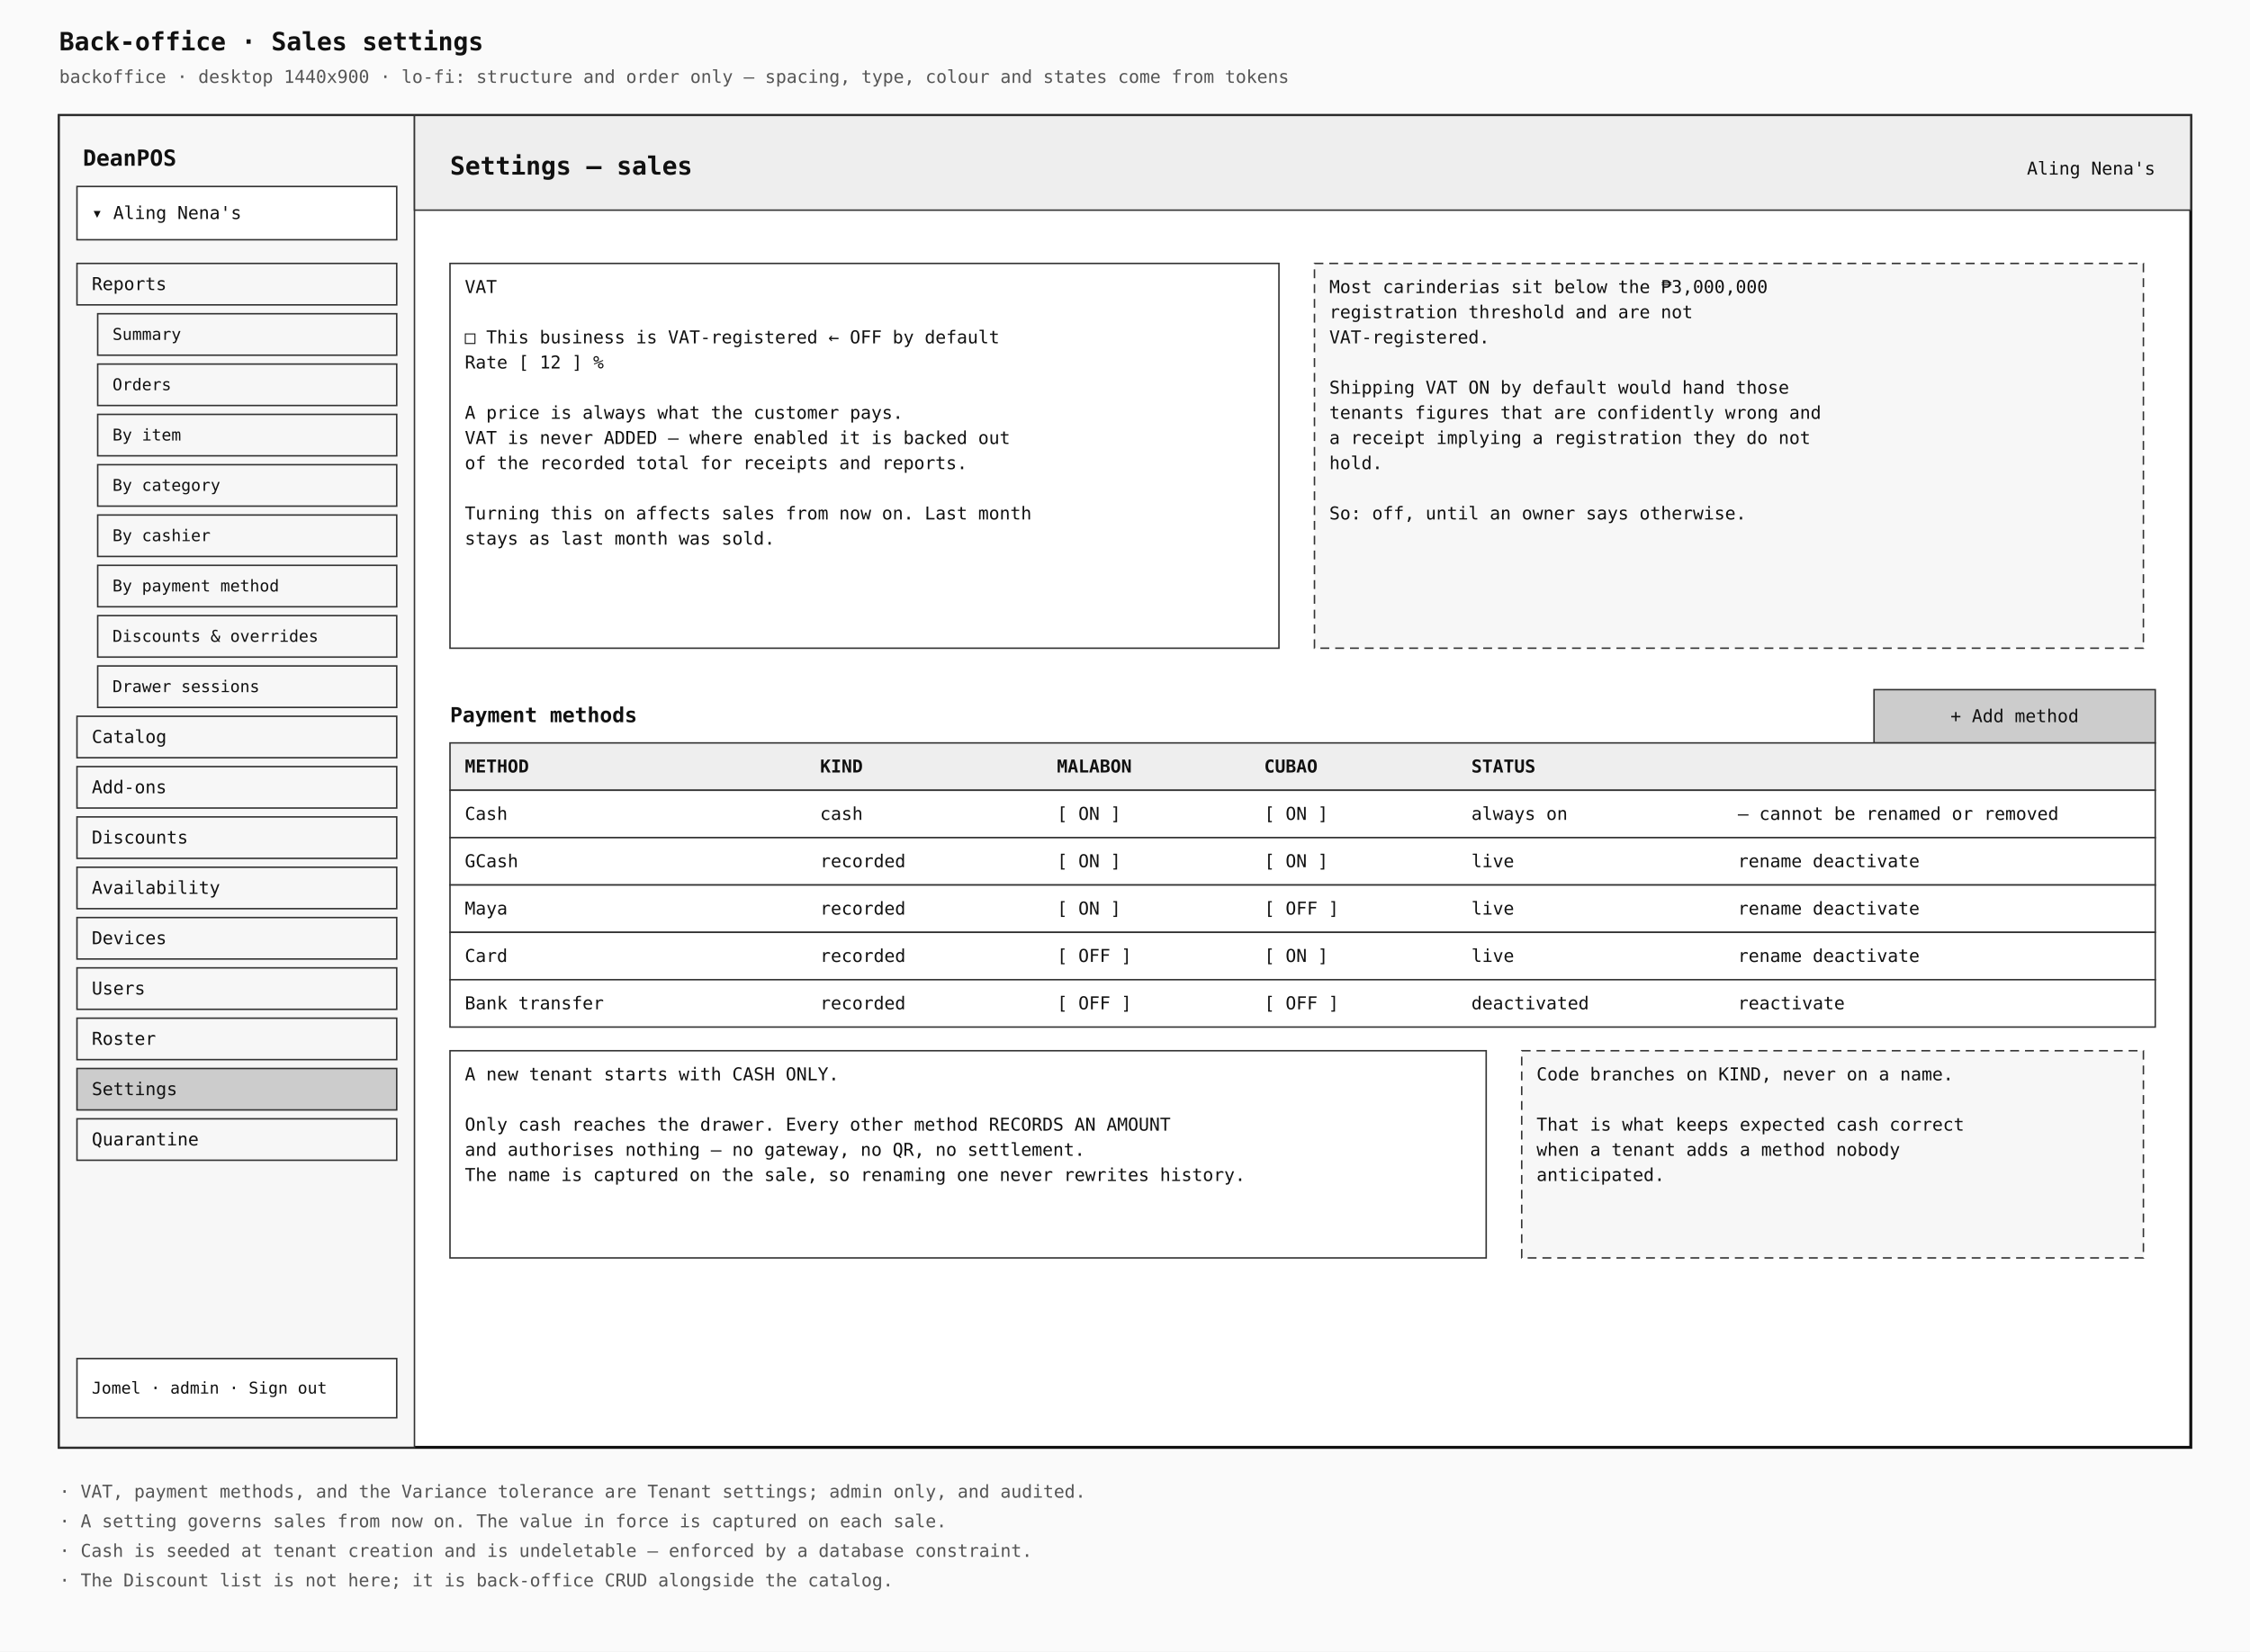
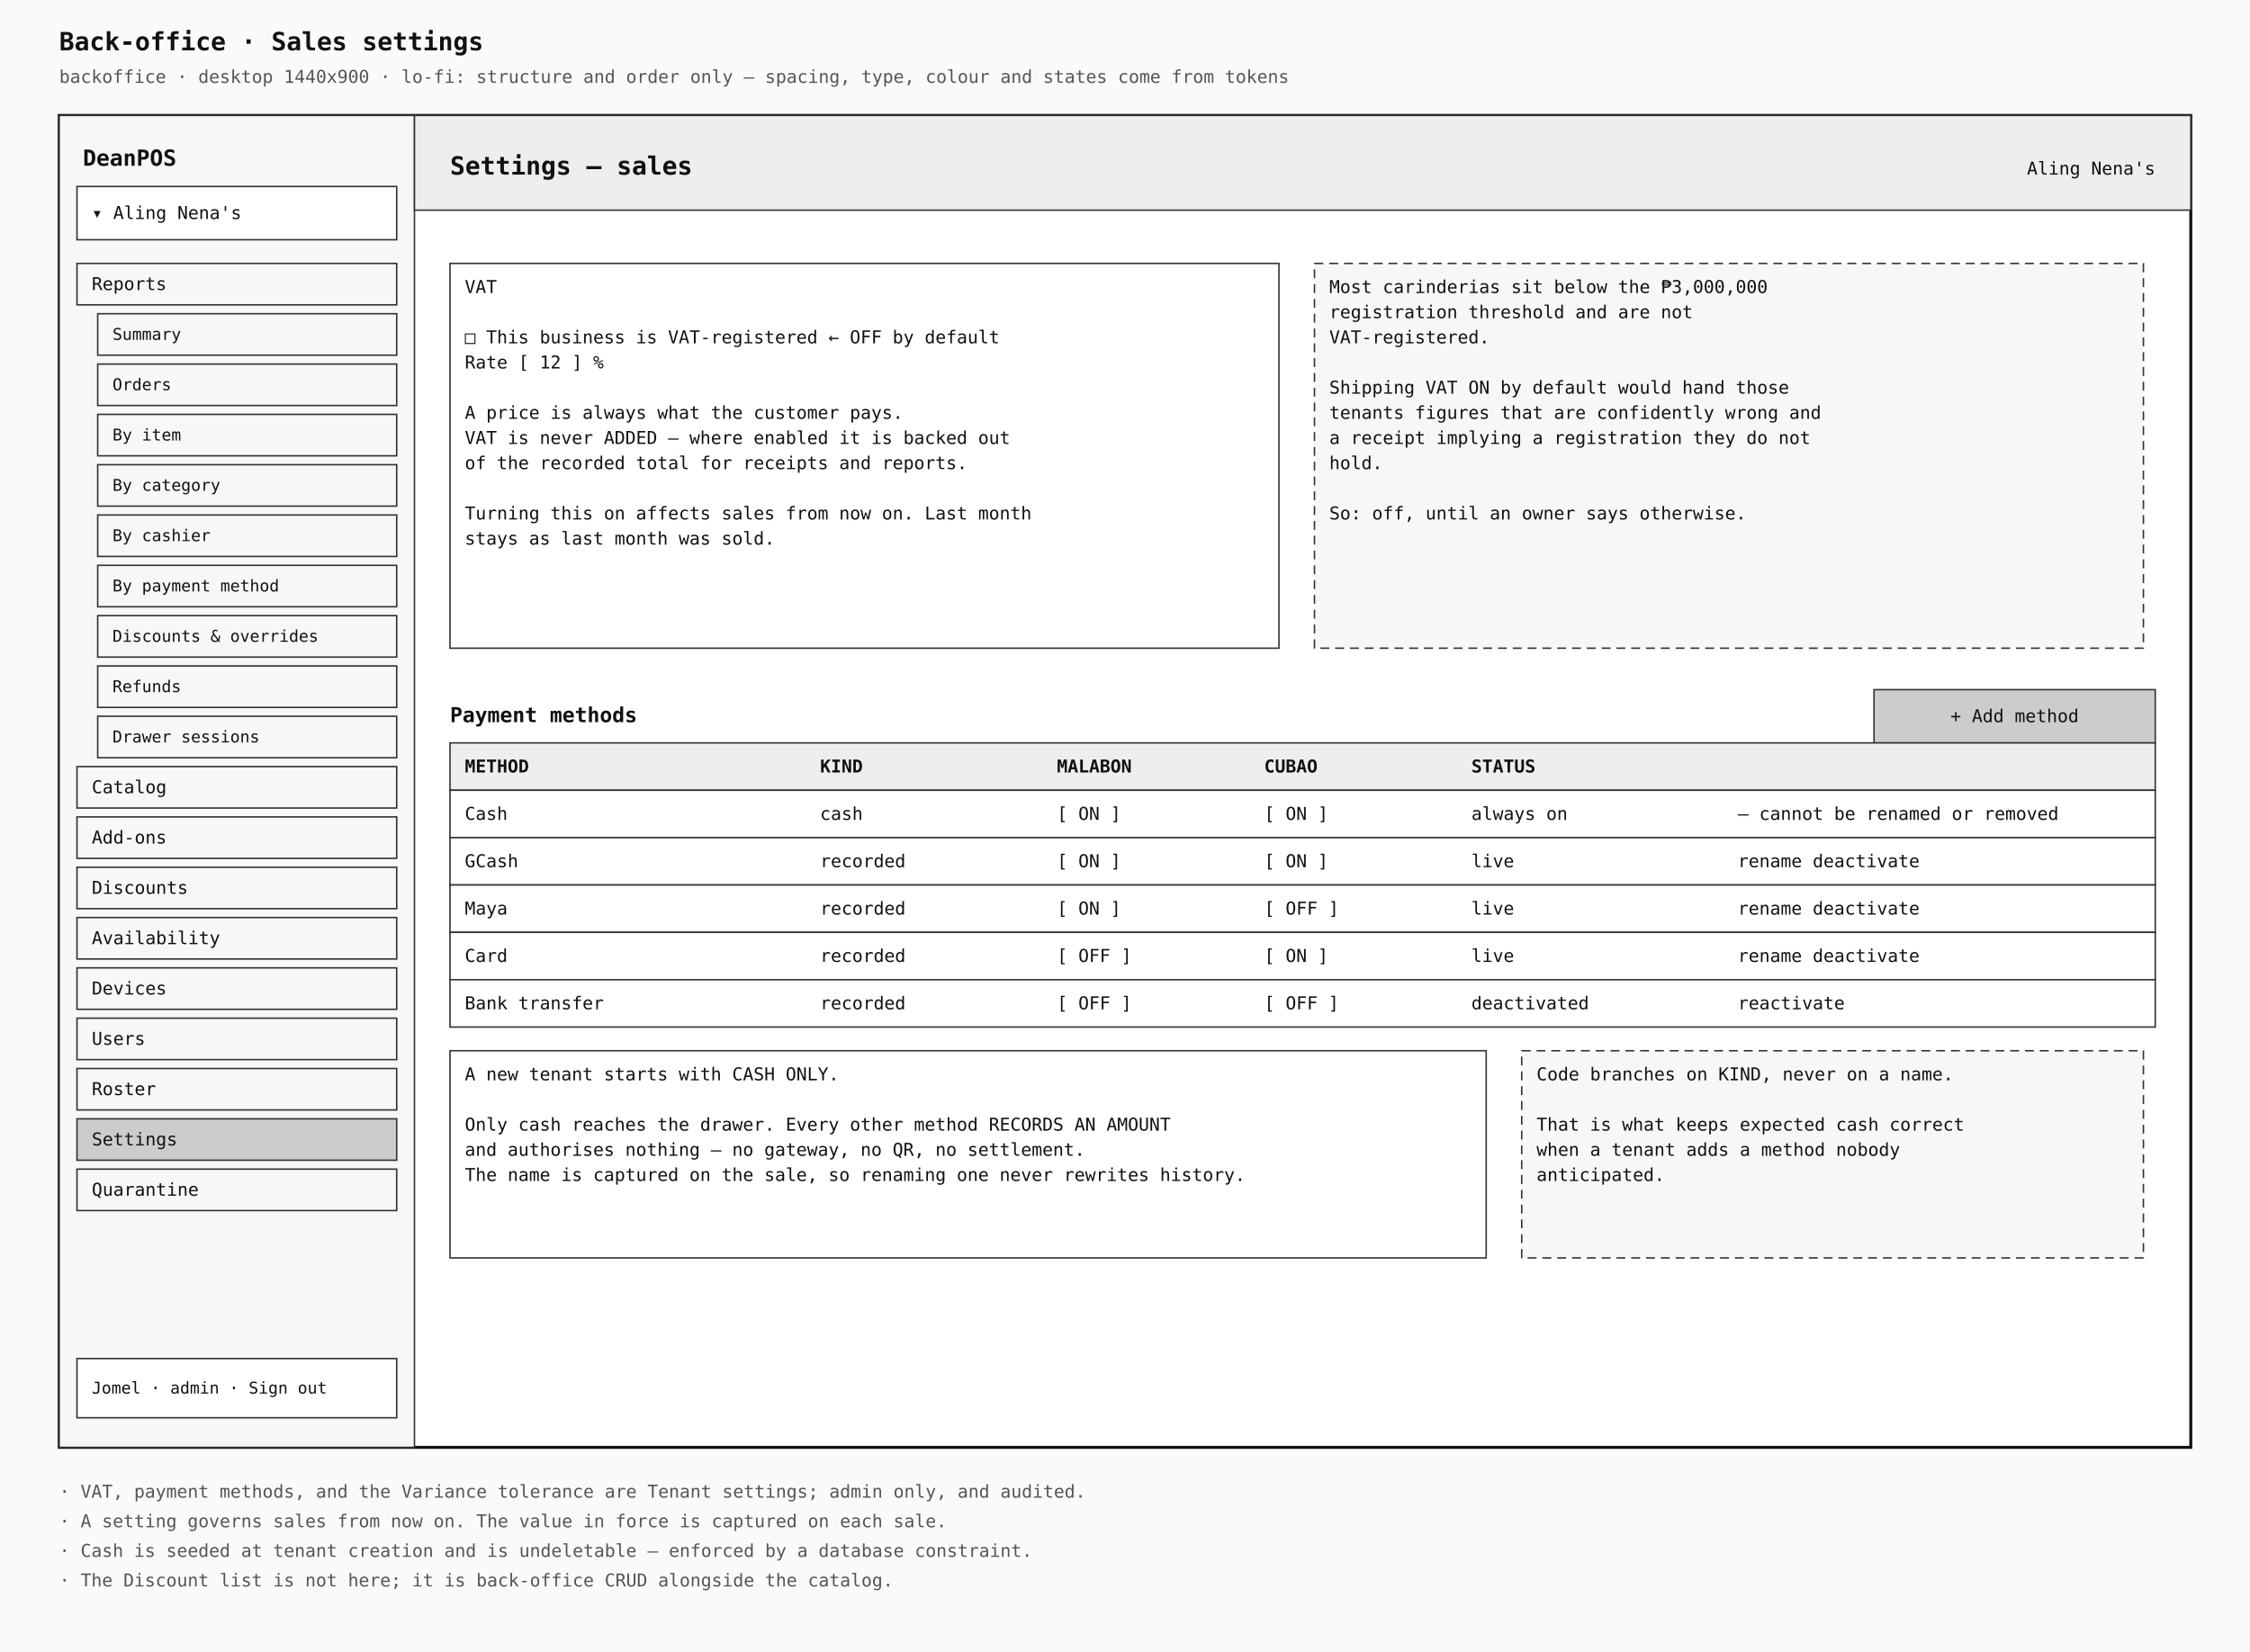
<svg xmlns="http://www.w3.org/2000/svg" width="1520" height="1116" viewBox="0 0 1520 1116" font-family="ui-monospace, SFMono-Regular, Menlo, monospace">
  <rect width="1520" height="1116" fill="#fafafa" />
  <text x="40" y="34" font-size="17" font-weight="bold" fill="#111">Back-office · Sales settings</text>
  <text x="40" y="56" font-size="12" fill="#555">backoffice · desktop 1440x900 · lo-fi: structure and order only — spacing, type, colour and states come from tokens</text>
  <g transform="translate(40,78)">
    <rect x="0" y="0" width="1440" height="900" fill="#ffffff" stroke="#111" stroke-width="2" />
    <rect x="0" y="0" width="240" height="900" rx="0" fill="#f7f7f7" stroke="#333" stroke-width="1" />
    <text x="16" y="34" font-size="15" text-anchor="start" font-weight="bold" fill="#111">DeanPOS</text>
    <rect x="12" y="48" width="216" height="36" rx="0" fill="#ffffff" stroke="#333" stroke-width="1" />
    <text x="22" y="70.0" font-size="12" fill="#111">▾  Aling Nena's</text>
    <rect x="12" y="100" width="216" height="28" rx="0" fill="#f7f7f7" stroke="#333" stroke-width="1" />
    <text x="22" y="118.0" font-size="12" fill="#111">Reports</text>
    <rect x="26" y="134" width="202" height="28" rx="0" fill="#f7f7f7" stroke="#333" stroke-width="1" />
    <text x="36" y="151.667" font-size="11" fill="#111">Summary</text>
    <rect x="26" y="168" width="202" height="28" rx="0" fill="#f7f7f7" stroke="#333" stroke-width="1" />
    <text x="36" y="185.667" font-size="11" fill="#111">Orders</text>
    <rect x="26" y="202" width="202" height="28" rx="0" fill="#f7f7f7" stroke="#333" stroke-width="1" />
    <text x="36" y="219.667" font-size="11" fill="#111">By item</text>
    <rect x="26" y="236" width="202" height="28" rx="0" fill="#f7f7f7" stroke="#333" stroke-width="1" />
    <text x="36" y="253.667" font-size="11" fill="#111">By category</text>
    <rect x="26" y="270" width="202" height="28" rx="0" fill="#f7f7f7" stroke="#333" stroke-width="1" />
    <text x="36" y="287.667" font-size="11" fill="#111">By cashier</text>
    <rect x="26" y="304" width="202" height="28" rx="0" fill="#f7f7f7" stroke="#333" stroke-width="1" />
    <text x="36" y="321.667" font-size="11" fill="#111">By payment method</text>
    <rect x="26" y="338" width="202" height="28" rx="0" fill="#f7f7f7" stroke="#333" stroke-width="1" />
    <text x="36" y="355.667" font-size="11" fill="#111">Discounts &amp; overrides</text>
    <rect x="26" y="372" width="202" height="28" rx="0" fill="#f7f7f7" stroke="#333" stroke-width="1" />
-     <text x="36" y="389.667" font-size="11" fill="#111">Drawer sessions</text>
-     <rect x="12" y="406" width="216" height="28" rx="0" fill="#f7f7f7" stroke="#333" stroke-width="1" />
-     <text x="22" y="424.0" font-size="12" fill="#111">Catalog</text>
+     <text x="36" y="389.667" font-size="11" fill="#111">Refunds</text>
+     <rect x="26" y="406" width="202" height="28" rx="0" fill="#f7f7f7" stroke="#333" stroke-width="1" />
+     <text x="36" y="423.667" font-size="11" fill="#111">Drawer sessions</text>
    <rect x="12" y="440" width="216" height="28" rx="0" fill="#f7f7f7" stroke="#333" stroke-width="1" />
-     <text x="22" y="458.0" font-size="12" fill="#111">Add-ons</text>
+     <text x="22" y="458.0" font-size="12" fill="#111">Catalog</text>
    <rect x="12" y="474" width="216" height="28" rx="0" fill="#f7f7f7" stroke="#333" stroke-width="1" />
-     <text x="22" y="492.0" font-size="12" fill="#111">Discounts</text>
+     <text x="22" y="492.0" font-size="12" fill="#111">Add-ons</text>
    <rect x="12" y="508" width="216" height="28" rx="0" fill="#f7f7f7" stroke="#333" stroke-width="1" />
-     <text x="22" y="526.0" font-size="12" fill="#111">Availability</text>
+     <text x="22" y="526.0" font-size="12" fill="#111">Discounts</text>
    <rect x="12" y="542" width="216" height="28" rx="0" fill="#f7f7f7" stroke="#333" stroke-width="1" />
-     <text x="22" y="560.0" font-size="12" fill="#111">Devices</text>
+     <text x="22" y="560.0" font-size="12" fill="#111">Availability</text>
    <rect x="12" y="576" width="216" height="28" rx="0" fill="#f7f7f7" stroke="#333" stroke-width="1" />
-     <text x="22" y="594.0" font-size="12" fill="#111">Users</text>
+     <text x="22" y="594.0" font-size="12" fill="#111">Devices</text>
    <rect x="12" y="610" width="216" height="28" rx="0" fill="#f7f7f7" stroke="#333" stroke-width="1" />
-     <text x="22" y="628.0" font-size="12" fill="#111">Roster</text>
-     <rect x="12" y="644" width="216" height="28" rx="0" fill="#cccccc" stroke="#333" stroke-width="1" />
-     <text x="22" y="662.0" font-size="12" fill="#111">Settings</text>
-     <rect x="12" y="678" width="216" height="28" rx="0" fill="#f7f7f7" stroke="#333" stroke-width="1" />
-     <text x="22" y="696.0" font-size="12" fill="#111">Quarantine</text>
+     <text x="22" y="628.0" font-size="12" fill="#111">Users</text>
+     <rect x="12" y="644" width="216" height="28" rx="0" fill="#f7f7f7" stroke="#333" stroke-width="1" />
+     <text x="22" y="662.0" font-size="12" fill="#111">Roster</text>
+     <rect x="12" y="678" width="216" height="28" rx="0" fill="#cccccc" stroke="#333" stroke-width="1" />
+     <text x="22" y="696.0" font-size="12" fill="#111">Settings</text>
+     <rect x="12" y="712" width="216" height="28" rx="0" fill="#f7f7f7" stroke="#333" stroke-width="1" />
+     <text x="22" y="730.0" font-size="12" fill="#111">Quarantine</text>
    <rect x="12" y="840" width="216" height="40" rx="0" fill="#ffffff" stroke="#333" stroke-width="1" />
    <text x="22" y="863.667" font-size="11" fill="#111">Jomel · admin  ·  Sign out</text>
    <rect x="240" y="0" width="1200" height="64" rx="0" fill="#eeeeee" stroke="#333" stroke-width="1" />
    <text x="264" y="40" font-size="17" text-anchor="start" font-weight="bold" fill="#111">Settings — sales</text>
    <text x="1416" y="40" font-size="12" text-anchor="end" font-weight="normal" fill="#111">Aling Nena's</text>
    <rect x="264" y="100" width="560" height="260" rx="0" fill="#ffffff" stroke="#333" stroke-width="1" />
    <text x="274" y="120" font-size="12" fill="#111">VAT</text>
    <text x="274" y="137" font-size="12" fill="#111" />
    <text x="274" y="154" font-size="12" fill="#111">□  This business is VAT-registered        ← OFF by default</text>
    <text x="274" y="171" font-size="12" fill="#111">   Rate  [ 12 ] %</text>
    <text x="274" y="188" font-size="12" fill="#111" />
    <text x="274" y="205" font-size="12" fill="#111">A price is always what the customer pays.</text>
    <text x="274" y="222" font-size="12" fill="#111">VAT is never ADDED — where enabled it is backed out</text>
    <text x="274" y="239" font-size="12" fill="#111">of the recorded total for receipts and reports.</text>
    <text x="274" y="256" font-size="12" fill="#111" />
    <text x="274" y="273" font-size="12" fill="#111">Turning this on affects sales from now on. Last month</text>
    <text x="274" y="290" font-size="12" fill="#111">stays as last month was sold.</text>
    <rect x="848" y="100" width="560" height="260" rx="0" fill="#f7f7f7" stroke="#333" stroke-width="1" stroke-dasharray="6 4" />
    <text x="858" y="120" font-size="12" fill="#111">Most carinderias sit below the ₱3,000,000</text>
    <text x="858" y="137" font-size="12" fill="#111">registration threshold and are not</text>
    <text x="858" y="154" font-size="12" fill="#111">VAT-registered.</text>
    <text x="858" y="171" font-size="12" fill="#111" />
    <text x="858" y="188" font-size="12" fill="#111">Shipping VAT ON by default would hand those</text>
    <text x="858" y="205" font-size="12" fill="#111">tenants figures that are confidently wrong and</text>
    <text x="858" y="222" font-size="12" fill="#111">a receipt implying a registration they do not</text>
    <text x="858" y="239" font-size="12" fill="#111">hold.</text>
    <text x="858" y="256" font-size="12" fill="#111" />
    <text x="858" y="273" font-size="12" fill="#111">So: off, until an owner says otherwise.</text>
    <text x="264" y="410" font-size="14" text-anchor="start" font-weight="bold" fill="#111">Payment methods</text>
    <rect x="1226" y="388" width="190" height="36" rx="0" fill="#cccccc" stroke="#333" stroke-width="1" />
    <text x="1321.0" y="410.0" font-size="12" text-anchor="middle" fill="#111">+ Add method</text>
    <rect x="264" y="424" width="1152" height="32" rx="0" fill="#eeeeee" stroke="#333" stroke-width="1" />
    <text x="274" y="444.0" font-size="12" text-anchor="start" font-weight="bold" fill="#111">METHOD</text>
    <text x="514" y="444.0" font-size="12" text-anchor="start" font-weight="bold" fill="#111">KIND</text>
    <text x="674" y="444.0" font-size="12" text-anchor="start" font-weight="bold" fill="#111">MALABON</text>
    <text x="814" y="444.0" font-size="12" text-anchor="start" font-weight="bold" fill="#111">CUBAO</text>
    <text x="954" y="444.0" font-size="12" text-anchor="start" font-weight="bold" fill="#111">STATUS</text>
    <text x="1134" y="444.0" font-size="12" text-anchor="start" font-weight="bold" fill="#111" />
    <rect x="264" y="456" width="1152" height="32" rx="0" fill="#ffffff" stroke="#333" stroke-width="1" />
    <text x="274" y="476.0" font-size="12" text-anchor="start" font-weight="normal" fill="#111">Cash</text>
    <text x="514" y="476.0" font-size="12" text-anchor="start" font-weight="normal" fill="#111">cash</text>
    <text x="674" y="476.0" font-size="12" text-anchor="start" font-weight="normal" fill="#111">[ ON ]</text>
    <text x="814" y="476.0" font-size="12" text-anchor="start" font-weight="normal" fill="#111">[ ON ]</text>
    <text x="954" y="476.0" font-size="12" text-anchor="start" font-weight="normal" fill="#111">always on</text>
    <text x="1134" y="476.0" font-size="12" text-anchor="start" font-weight="normal" fill="#111">— cannot be renamed or removed</text>
    <rect x="264" y="488" width="1152" height="32" rx="0" fill="#ffffff" stroke="#333" stroke-width="1" />
    <text x="274" y="508.0" font-size="12" text-anchor="start" font-weight="normal" fill="#111">GCash</text>
    <text x="514" y="508.0" font-size="12" text-anchor="start" font-weight="normal" fill="#111">recorded</text>
    <text x="674" y="508.0" font-size="12" text-anchor="start" font-weight="normal" fill="#111">[ ON ]</text>
    <text x="814" y="508.0" font-size="12" text-anchor="start" font-weight="normal" fill="#111">[ ON ]</text>
    <text x="954" y="508.0" font-size="12" text-anchor="start" font-weight="normal" fill="#111">live</text>
    <text x="1134" y="508.0" font-size="12" text-anchor="start" font-weight="normal" fill="#111">rename  deactivate</text>
    <rect x="264" y="520" width="1152" height="32" rx="0" fill="#ffffff" stroke="#333" stroke-width="1" />
    <text x="274" y="540.0" font-size="12" text-anchor="start" font-weight="normal" fill="#111">Maya</text>
    <text x="514" y="540.0" font-size="12" text-anchor="start" font-weight="normal" fill="#111">recorded</text>
    <text x="674" y="540.0" font-size="12" text-anchor="start" font-weight="normal" fill="#111">[ ON ]</text>
    <text x="814" y="540.0" font-size="12" text-anchor="start" font-weight="normal" fill="#111">[ OFF ]</text>
    <text x="954" y="540.0" font-size="12" text-anchor="start" font-weight="normal" fill="#111">live</text>
    <text x="1134" y="540.0" font-size="12" text-anchor="start" font-weight="normal" fill="#111">rename  deactivate</text>
    <rect x="264" y="552" width="1152" height="32" rx="0" fill="#ffffff" stroke="#333" stroke-width="1" />
    <text x="274" y="572.0" font-size="12" text-anchor="start" font-weight="normal" fill="#111">Card</text>
    <text x="514" y="572.0" font-size="12" text-anchor="start" font-weight="normal" fill="#111">recorded</text>
    <text x="674" y="572.0" font-size="12" text-anchor="start" font-weight="normal" fill="#111">[ OFF ]</text>
    <text x="814" y="572.0" font-size="12" text-anchor="start" font-weight="normal" fill="#111">[ ON ]</text>
    <text x="954" y="572.0" font-size="12" text-anchor="start" font-weight="normal" fill="#111">live</text>
    <text x="1134" y="572.0" font-size="12" text-anchor="start" font-weight="normal" fill="#111">rename  deactivate</text>
    <rect x="264" y="584" width="1152" height="32" rx="0" fill="#ffffff" stroke="#333" stroke-width="1" />
    <text x="274" y="604.0" font-size="12" text-anchor="start" font-weight="normal" fill="#111">Bank transfer</text>
    <text x="514" y="604.0" font-size="12" text-anchor="start" font-weight="normal" fill="#111">recorded</text>
    <text x="674" y="604.0" font-size="12" text-anchor="start" font-weight="normal" fill="#111">[ OFF ]</text>
    <text x="814" y="604.0" font-size="12" text-anchor="start" font-weight="normal" fill="#111">[ OFF ]</text>
    <text x="954" y="604.0" font-size="12" text-anchor="start" font-weight="normal" fill="#111">deactivated</text>
    <text x="1134" y="604.0" font-size="12" text-anchor="start" font-weight="normal" fill="#111">reactivate</text>
    <rect x="264" y="632" width="700" height="140" rx="0" fill="#ffffff" stroke="#333" stroke-width="1" />
    <text x="274" y="652" font-size="12" fill="#111">A new tenant starts with CASH ONLY.</text>
    <text x="274" y="669" font-size="12" fill="#111" />
    <text x="274" y="686" font-size="12" fill="#111">Only cash reaches the drawer. Every other method RECORDS AN AMOUNT</text>
    <text x="274" y="703" font-size="12" fill="#111">and authorises nothing — no gateway, no QR, no settlement.</text>
    <text x="274" y="720" font-size="12" fill="#111">The name is captured on the sale, so renaming one never rewrites history.</text>
    <rect x="988" y="632" width="420" height="140" rx="0" fill="#f7f7f7" stroke="#333" stroke-width="1" stroke-dasharray="6 4" />
    <text x="998" y="652" font-size="12" fill="#111">Code branches on KIND, never on a name.</text>
    <text x="998" y="669" font-size="12" fill="#111" />
    <text x="998" y="686" font-size="12" fill="#111">That is what keeps expected cash correct</text>
    <text x="998" y="703" font-size="12" fill="#111">when a tenant adds a method nobody</text>
    <text x="998" y="720" font-size="12" fill="#111">anticipated.</text>
    <text x="0" y="934" font-size="12" fill="#555">· VAT, payment methods, and the Variance tolerance are Tenant settings; admin only, and audited.</text>
    <text x="0" y="954" font-size="12" fill="#555">· A setting governs sales from now on. The value in force is captured on each sale.</text>
    <text x="0" y="974" font-size="12" fill="#555">· Cash is seeded at tenant creation and is undeletable — enforced by a database constraint.</text>
    <text x="0" y="994" font-size="12" fill="#555">· The Discount list is not here; it is back-office CRUD alongside the catalog.</text>
  </g>
</svg>
